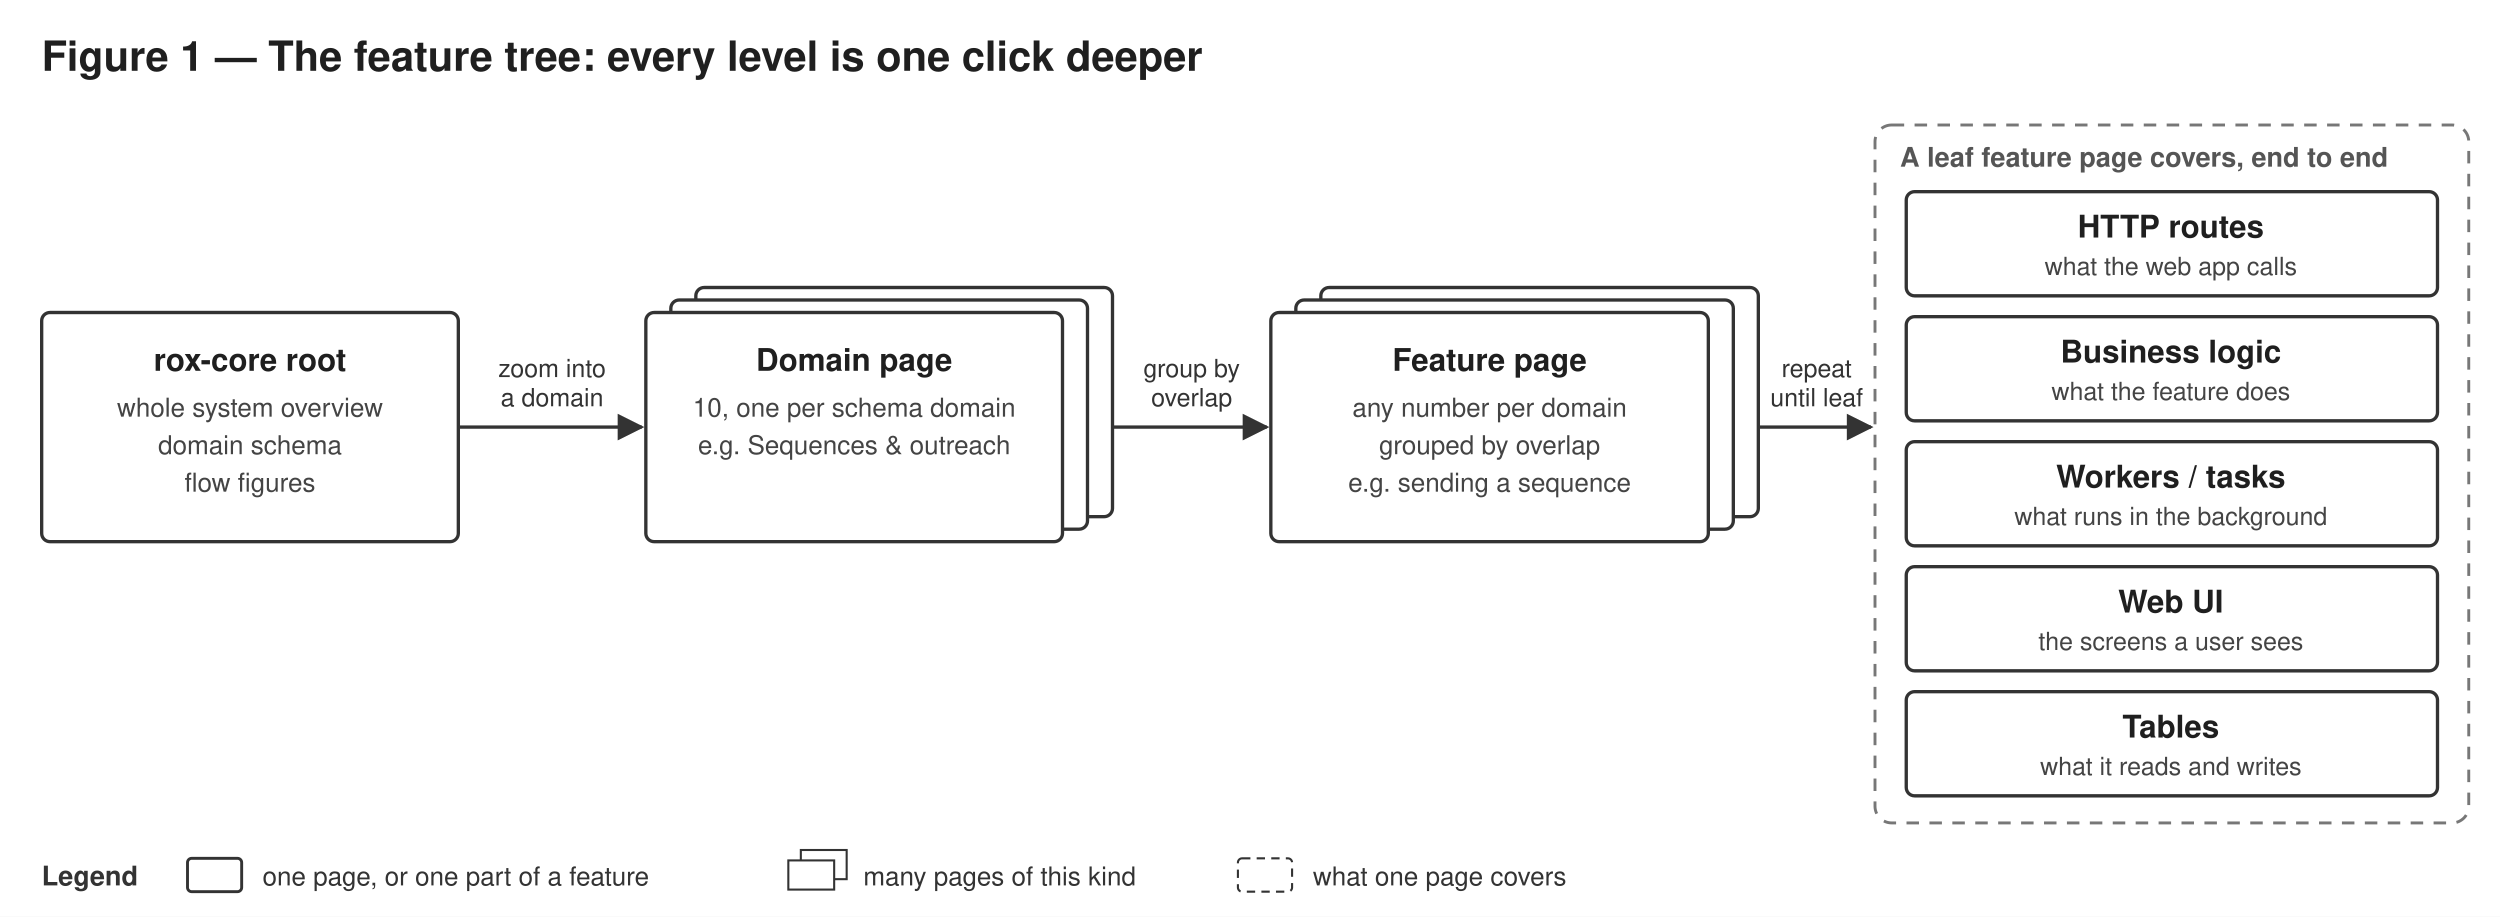
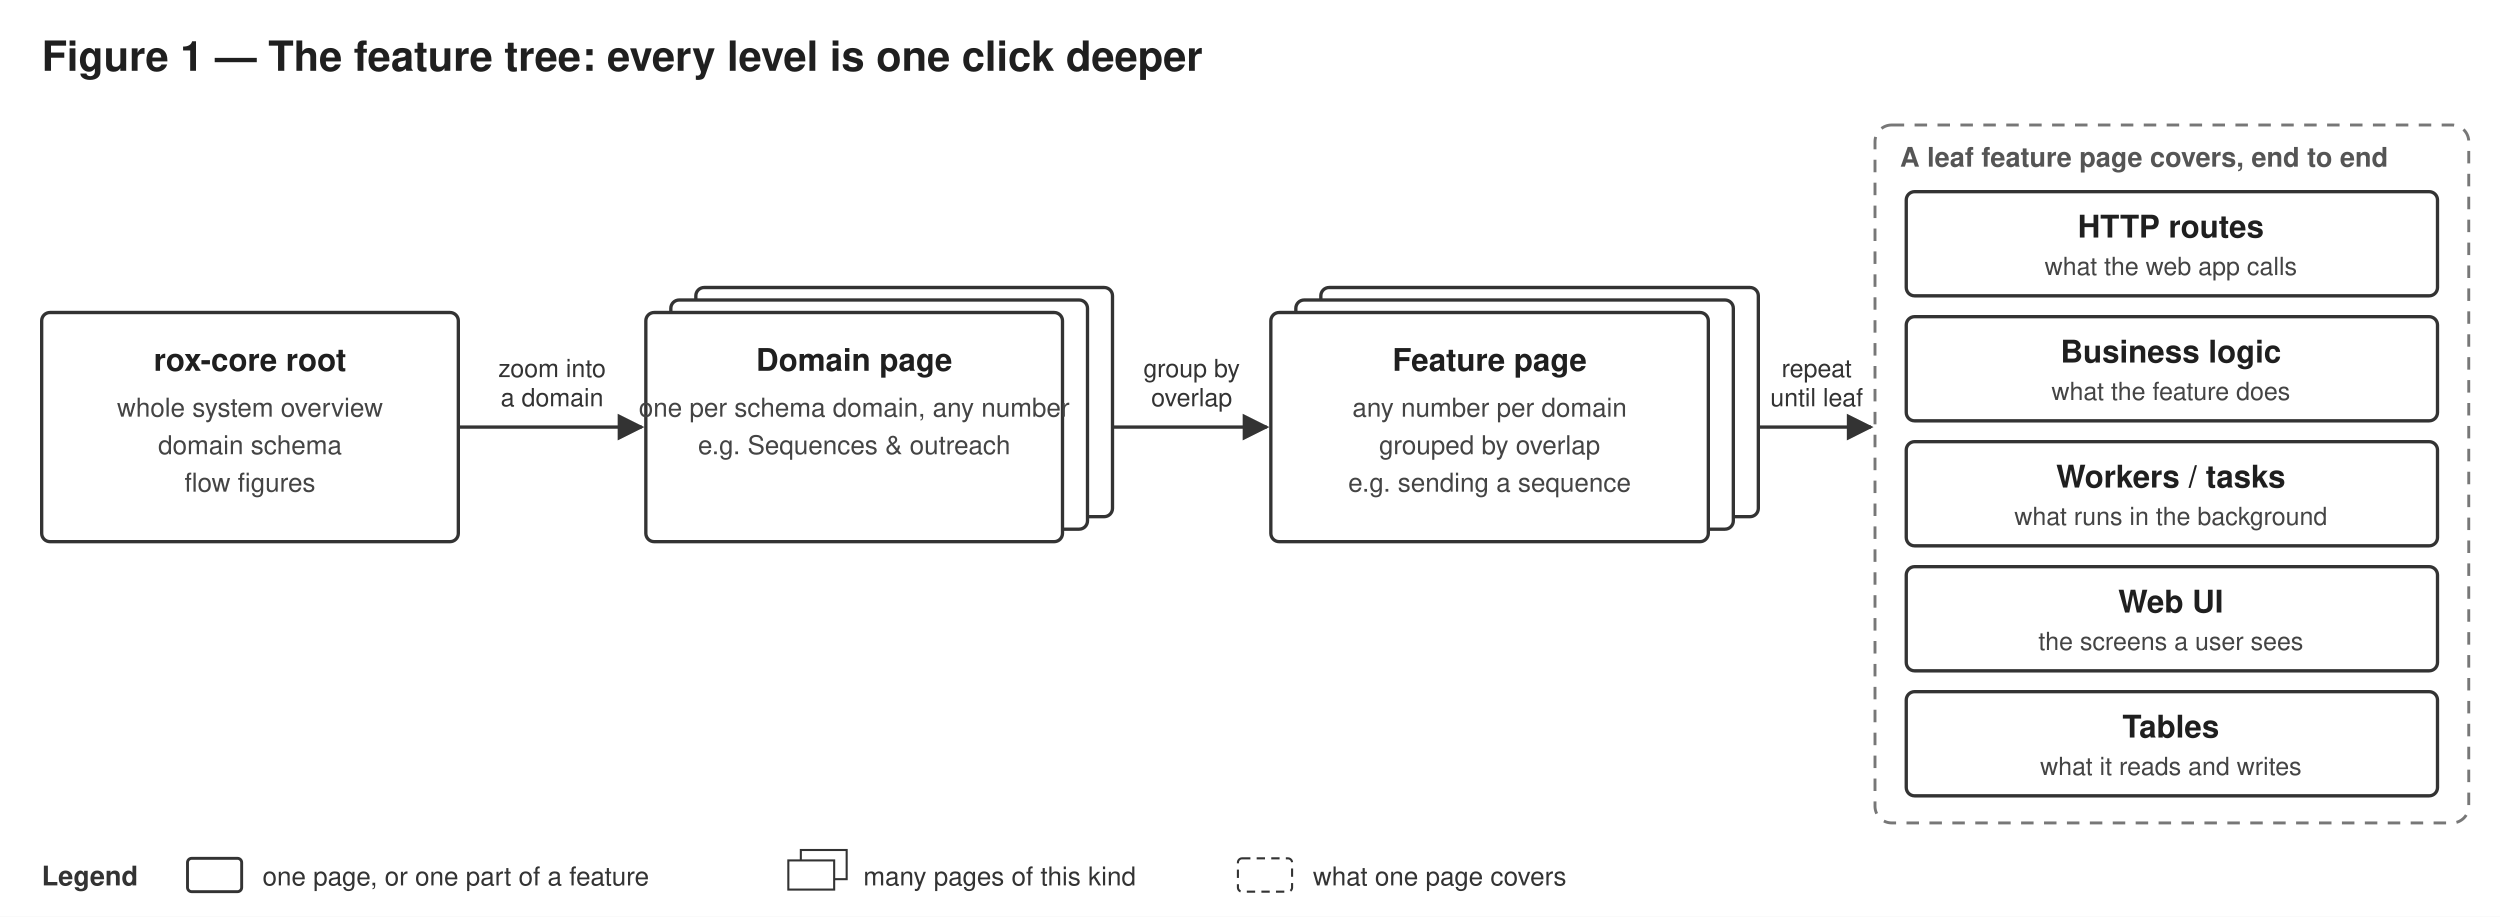
<svg xmlns="http://www.w3.org/2000/svg" width="1200" height="440" viewBox="0 0 1200 440" font-family="-apple-system, Segoe UI, Helvetica, Arial, sans-serif">
  <defs>
    <marker id="a" viewBox="0 0 10 10" refX="9" refY="5" markerWidth="8" markerHeight="8" orient="auto">
      <path d="M0 0 L10 5 L0 10 z" fill="#333" />
    </marker>
  </defs>
  <rect width="1200" height="440" fill="#fff" />
  <text x="20" y="34" font-size="20" font-weight="700" fill="#1f1f1f">Figure 1 — The feature tree: every level is one click deeper</text>
  <rect x="20" y="150" width="200" height="110" rx="4" fill="#fff" stroke="#333" stroke-width="1.6" />
  <text x="120.0" y="178" font-size="15" font-weight="700" text-anchor="middle" fill="#1f1f1f">rox-core root</text>
  <text x="120.0" y="200" font-size="12.5" text-anchor="middle" fill="#444">whole system overview</text>
  <text x="120.0" y="218" font-size="12.5" text-anchor="middle" fill="#444">domain schema</text>
  <text x="120.0" y="236" font-size="12.5" text-anchor="middle" fill="#444">flow figures</text>
  <rect x="334" y="138" width="200" height="110" rx="4" fill="#fff" stroke="#333" stroke-width="1.6" />
  <rect x="322" y="144" width="200" height="110" rx="4" fill="#fff" stroke="#333" stroke-width="1.6" />
  <rect x="310" y="150" width="200" height="110" rx="4" fill="#fff" stroke="#333" stroke-width="1.6" />
  <text x="410.0" y="178" font-size="15" font-weight="700" text-anchor="middle" fill="#1f1f1f">Domain page</text>
-   <text x="410.0" y="200" font-size="12.5" text-anchor="middle" fill="#444">10, one per schema domain</text>
+   <text x="410.0" y="200" font-size="12.5" text-anchor="middle" fill="#444">one per schema domain, any number</text>
  <text x="410.0" y="218" font-size="12.5" text-anchor="middle" fill="#444">e.g. Sequences &amp; outreach</text>
  <rect x="634" y="138" width="210" height="110" rx="4" fill="#fff" stroke="#333" stroke-width="1.6" />
  <rect x="622" y="144" width="210" height="110" rx="4" fill="#fff" stroke="#333" stroke-width="1.6" />
  <rect x="610" y="150" width="210" height="110" rx="4" fill="#fff" stroke="#333" stroke-width="1.6" />
  <text x="715.0" y="178" font-size="15" font-weight="700" text-anchor="middle" fill="#1f1f1f">Feature page</text>
  <text x="715.0" y="200" font-size="12.5" text-anchor="middle" fill="#444">any number per domain</text>
  <text x="715.0" y="218" font-size="12.5" text-anchor="middle" fill="#444">grouped by overlap</text>
  <text x="715.0" y="236" font-size="12.5" text-anchor="middle" fill="#444">e.g. sending a sequence</text>
  <line x1="220" y1="205" x2="308" y2="205" stroke="#333" stroke-width="1.6" marker-end="url(#a)" />
  <text x="265.0" y="181" font-size="12" text-anchor="middle" fill="#333">zoom into</text>
  <text x="265.0" y="195" font-size="12" text-anchor="middle" fill="#333">a domain</text>
  <line x1="534" y1="205" x2="608" y2="205" stroke="#333" stroke-width="1.6" marker-end="url(#a)" />
  <text x="572.0" y="181" font-size="12" text-anchor="middle" fill="#333">group by</text>
  <text x="572.0" y="195" font-size="12" text-anchor="middle" fill="#333">overlap</text>
  <line x1="844" y1="205" x2="898" y2="205" stroke="#333" stroke-width="1.6" marker-end="url(#a)" />
  <text x="872.0" y="181" font-size="12" text-anchor="middle" fill="#333">repeat</text>
  <text x="872.0" y="195" font-size="12" text-anchor="middle" fill="#333">until leaf</text>
  <rect x="900" y="60" width="285" height="335" rx="8" fill="none" stroke="#777" stroke-width="1.4" stroke-dasharray="6 5" />
  <text x="912" y="80" font-size="13" font-weight="700" fill="#555">A leaf feature page covers, end to end</text>
  <rect x="915" y="92" width="255" height="50" rx="4" fill="#fff" stroke="#333" stroke-width="1.6" />
  <text x="1042" y="114" font-size="15" font-weight="700" text-anchor="middle" fill="#1f1f1f">HTTP routes</text>
  <text x="1042" y="132" font-size="12" text-anchor="middle" fill="#444">what the web app calls</text>
  <rect x="915" y="152" width="255" height="50" rx="4" fill="#fff" stroke="#333" stroke-width="1.6" />
  <text x="1042" y="174" font-size="15" font-weight="700" text-anchor="middle" fill="#1f1f1f">Business logic</text>
  <text x="1042" y="192" font-size="12" text-anchor="middle" fill="#444">what the feature does</text>
  <rect x="915" y="212" width="255" height="50" rx="4" fill="#fff" stroke="#333" stroke-width="1.6" />
  <text x="1042" y="234" font-size="15" font-weight="700" text-anchor="middle" fill="#1f1f1f">Workers / tasks</text>
  <text x="1042" y="252" font-size="12" text-anchor="middle" fill="#444">what runs in the background</text>
  <rect x="915" y="272" width="255" height="50" rx="4" fill="#fff" stroke="#333" stroke-width="1.6" />
  <text x="1042" y="294" font-size="15" font-weight="700" text-anchor="middle" fill="#1f1f1f">Web UI</text>
  <text x="1042" y="312" font-size="12" text-anchor="middle" fill="#444">the screens a user sees</text>
  <rect x="915" y="332" width="255" height="50" rx="4" fill="#fff" stroke="#333" stroke-width="1.6" />
  <text x="1042" y="354" font-size="15" font-weight="700" text-anchor="middle" fill="#1f1f1f">Tables</text>
  <text x="1042" y="372" font-size="12" text-anchor="middle" fill="#444">what it reads and writes</text>
  <text x="20" y="425" font-size="13" font-weight="700" fill="#333">Legend</text>
  <rect x="90" y="412" width="26" height="16" rx="2" fill="#fff" stroke="#333" stroke-width="1.4" />
  <text x="126" y="425" font-size="12.5" fill="#333">one page, or one part of a feature</text>
  <rect x="384.4" y="408" width="22" height="14" fill="#fff" stroke="#333" />
  <rect x="378.4" y="413" width="22" height="14" fill="#fff" stroke="#333" />
  <text x="414.4" y="425" font-size="12.5" fill="#333">many pages of this kind</text>
  <rect x="594.2" y="412" width="26" height="16" rx="2" fill="none" stroke="#333" stroke-dasharray="4 3" />
  <text x="630.2" y="425" font-size="12.5" fill="#333">what one page covers</text>
</svg>
